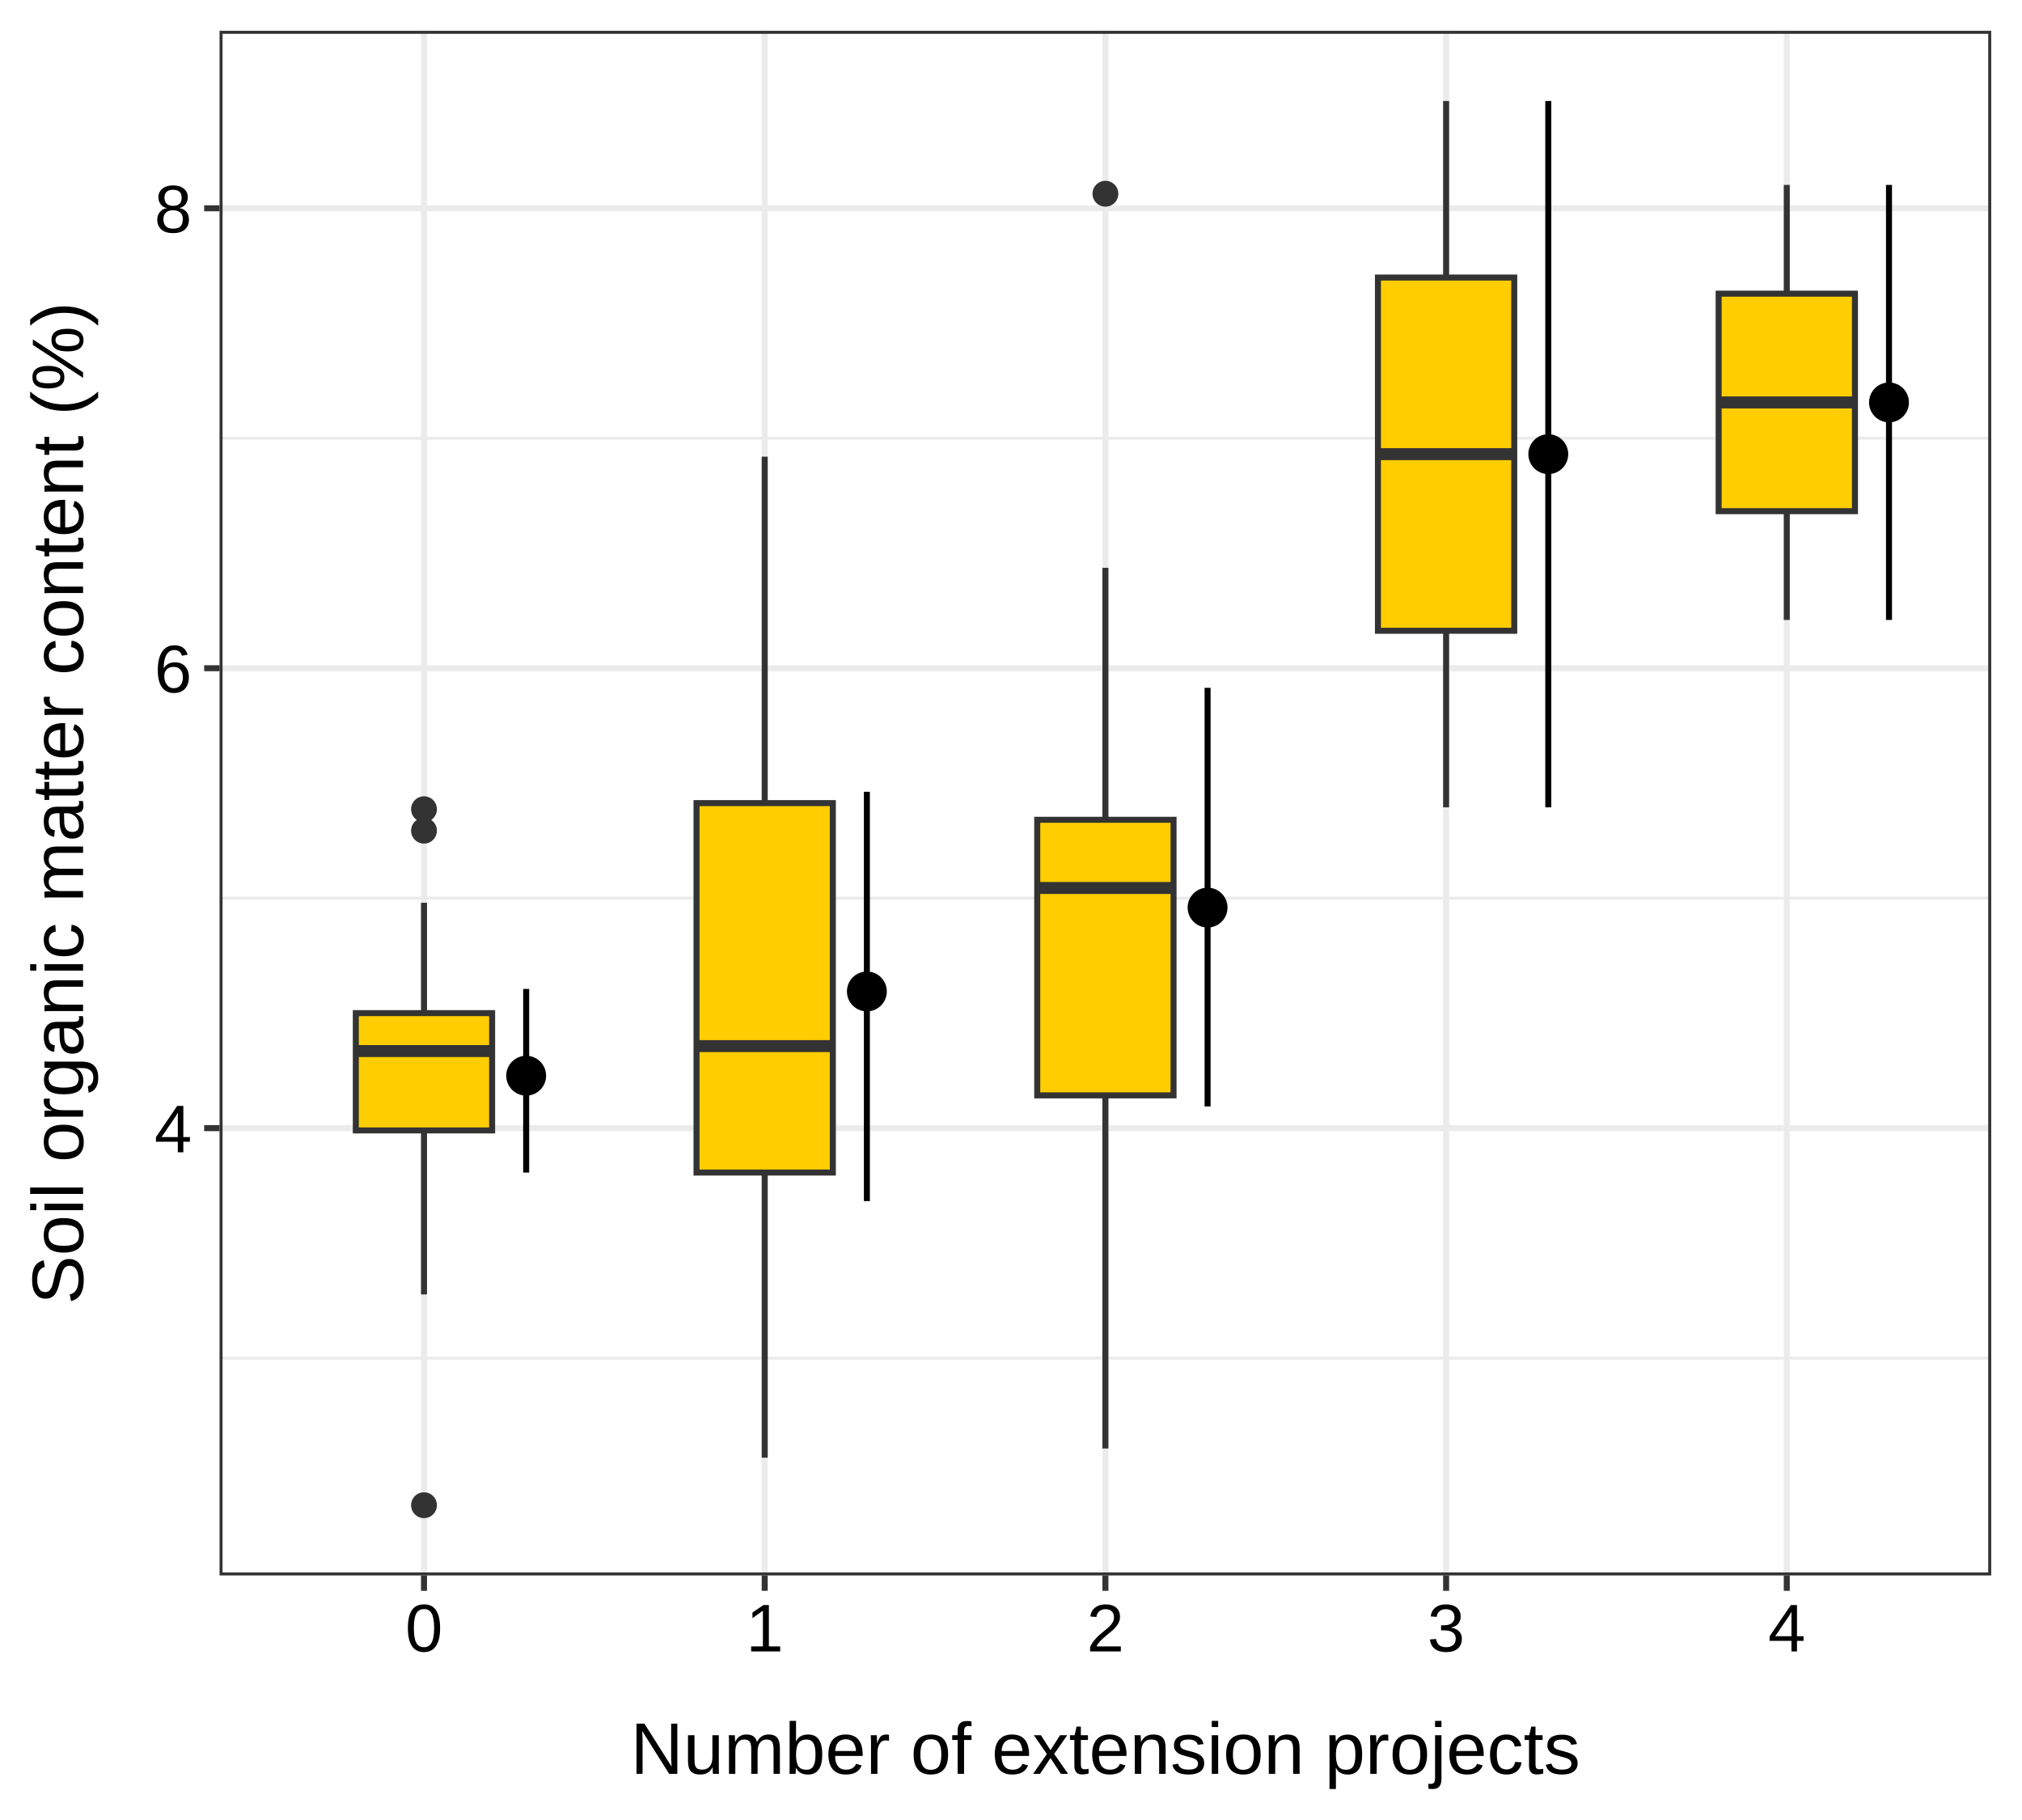
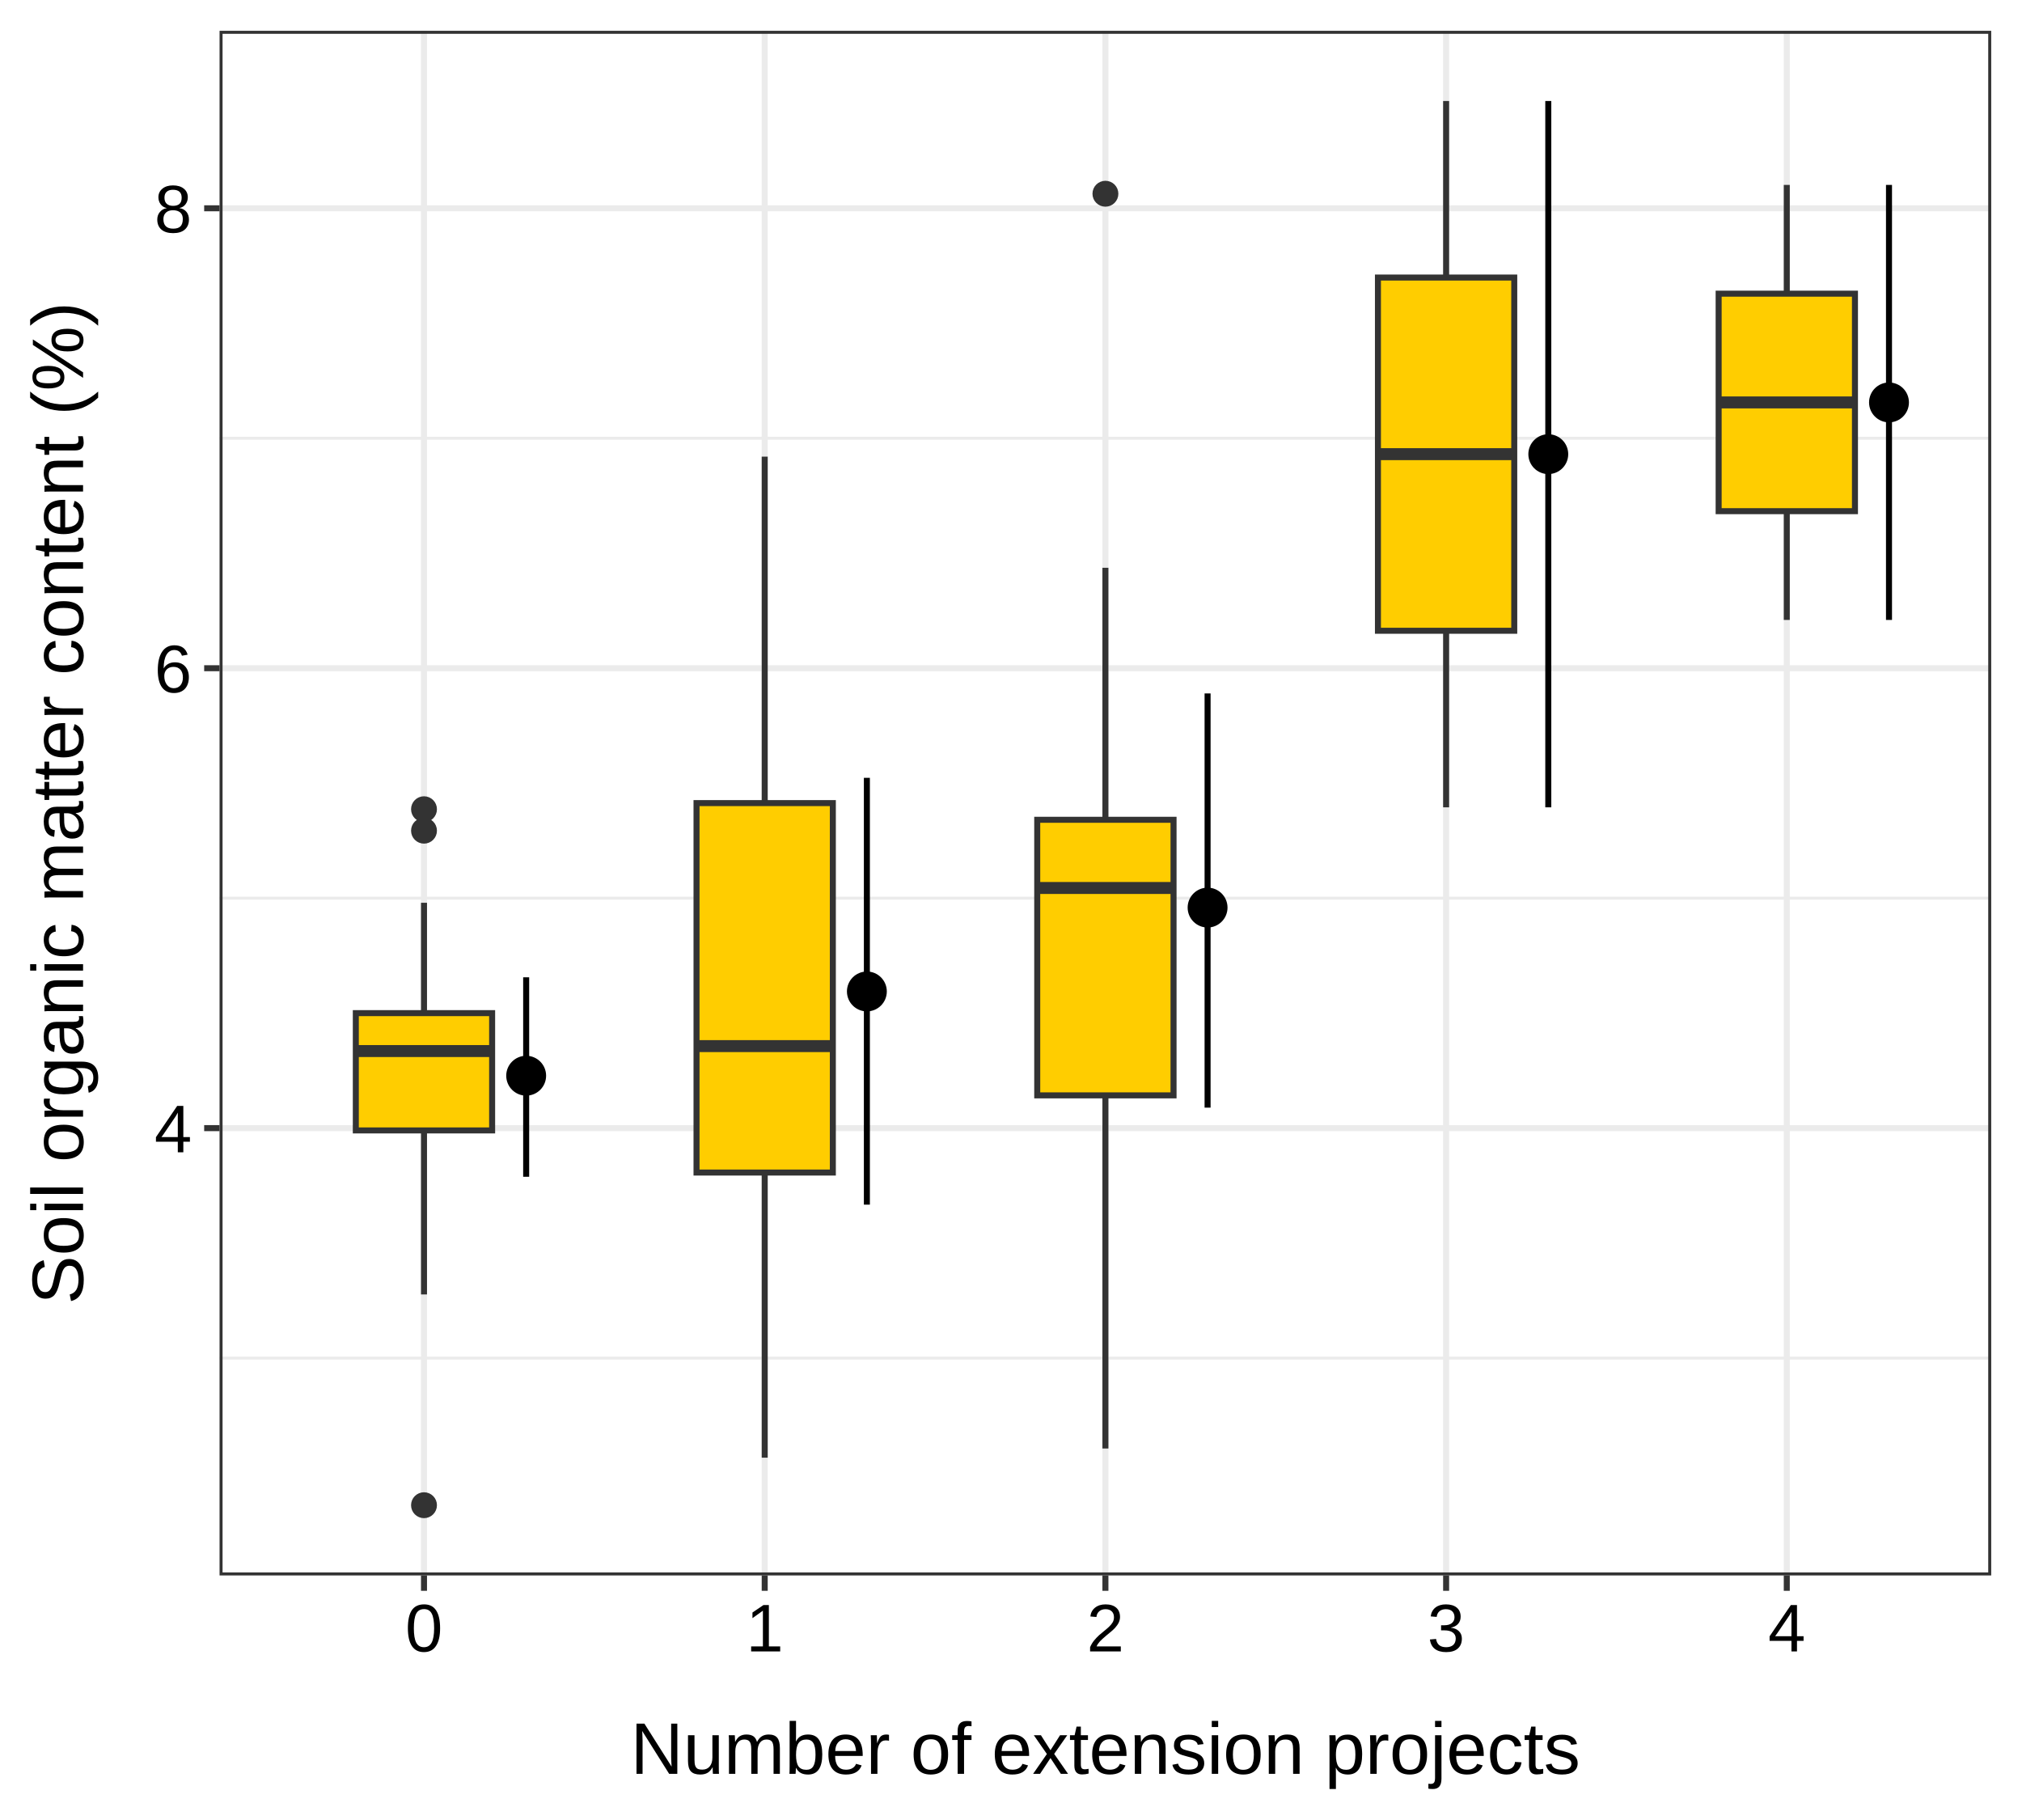
<svg xmlns="http://www.w3.org/2000/svg" width="360.00pt" height="324.00pt" viewBox="0 0 360.00 324.00">
  <g class="svglite">
    <defs>
      <style type="text/css">
    .svglite line, .svglite polyline, .svglite polygon, .svglite path, .svglite rect, .svglite circle {
      fill: none;
      stroke: #000000;
      stroke-linecap: round;
      stroke-linejoin: round;
      stroke-miterlimit: 10.00;
    }
    .svglite text {
      white-space: pre;
    }
    .svglite g.glyphgroup path {
      fill: inherit;
      stroke: none;
    }
  </style>
    </defs>
    <rect width="100%" height="100%" style="stroke: none; fill: #FFFFFF;" />
    <defs>
      <clipPath id="cpMC4wMHwzNjAuMDB8MC4wMHwzMjQuMDA=">
        <rect x="0.00" y="0.00" width="360.00" height="324.00" />
      </clipPath>
    </defs>
    <g clip-path="url(#cpMC4wMHwzNjAuMDB8MC4wMHwzMjQuMDA=)">
      <rect x="0.00" y="0.00" width="360.00" height="324.00" style="stroke-width: 1.07; stroke: #FFFFFF; fill: #FFFFFF;" />
    </g>
    <defs>
      <clipPath id="cpMzkuMDl8MzU0LjUyfDUuNDh8MjgwLjQ2">
        <rect x="39.09" y="5.48" width="315.43" height="274.98" />
      </clipPath>
    </defs>
    <g clip-path="url(#cpMzkuMDl8MzU0LjUyfDUuNDh8MjgwLjQ2)">
      <rect x="39.09" y="5.48" width="315.43" height="274.98" style="stroke-width: 1.07; stroke: none; fill: #FFFFFF;" />
      <polyline points="39.09,241.77 354.52,241.77 " style="stroke-width: 0.53; stroke: #EBEBEB; stroke-linecap: butt;" />
      <polyline points="39.09,159.89 354.52,159.89 " style="stroke-width: 0.53; stroke: #EBEBEB; stroke-linecap: butt;" />
      <polyline points="39.09,78.02 354.52,78.02 " style="stroke-width: 0.53; stroke: #EBEBEB; stroke-linecap: butt;" />
      <polyline points="39.09,200.83 354.52,200.83 " style="stroke-width: 1.07; stroke: #EBEBEB; stroke-linecap: butt;" />
      <polyline points="39.09,118.96 354.52,118.96 " style="stroke-width: 1.07; stroke: #EBEBEB; stroke-linecap: butt;" />
      <polyline points="39.09,37.08 354.52,37.08 " style="stroke-width: 1.07; stroke: #EBEBEB; stroke-linecap: butt;" />
      <polyline points="75.49,280.46 75.49,5.48 " style="stroke-width: 1.07; stroke: #EBEBEB; stroke-linecap: butt;" />
      <polyline points="136.15,280.46 136.15,5.48 " style="stroke-width: 1.07; stroke: #EBEBEB; stroke-linecap: butt;" />
      <polyline points="196.81,280.46 196.81,5.48 " style="stroke-width: 1.07; stroke: #EBEBEB; stroke-linecap: butt;" />
      <polyline points="257.47,280.46 257.47,5.48 " style="stroke-width: 1.07; stroke: #EBEBEB; stroke-linecap: butt;" />
      <polyline points="318.12,280.46 318.12,5.48 " style="stroke-width: 1.07; stroke: #EBEBEB; stroke-linecap: butt;" />
      <circle cx="75.49" cy="144.06" r="1.95" style="stroke-width: 0.71; stroke: #333333; fill: #333333;" />
      <circle cx="75.49" cy="147.88" r="1.95" style="stroke-width: 0.71; stroke: #333333; fill: #333333;" />
      <circle cx="75.49" cy="267.96" r="1.95" style="stroke-width: 0.71; stroke: #333333; fill: #333333;" />
      <line x1="75.49" y1="180.36" x2="75.49" y2="160.71" style="stroke-width: 1.07; stroke: #333333; stroke-linecap: butt;" />
      <line x1="75.49" y1="201.24" x2="75.49" y2="230.44" style="stroke-width: 1.07; stroke: #333333; stroke-linecap: butt;" />
      <polygon points="63.35,180.36 63.35,201.24 87.62,201.24 87.62,180.36 63.35,180.36 " style="stroke-width: 1.07; stroke: #333333; stroke-linecap: butt; stroke-linejoin: miter; fill: #FFCD00;" />
      <line x1="63.35" y1="187.11" x2="87.62" y2="187.11" style="stroke-width: 2.13; stroke: #333333; stroke-linecap: butt; stroke-linejoin: miter;" />
      <line x1="136.15" y1="142.97" x2="136.15" y2="81.29" style="stroke-width: 1.07; stroke: #333333; stroke-linecap: butt;" />
      <line x1="136.15" y1="208.74" x2="136.15" y2="259.50" style="stroke-width: 1.07; stroke: #333333; stroke-linecap: butt;" />
      <polygon points="124.01,142.97 124.01,208.74 148.28,208.74 148.28,142.97 124.01,142.97 " style="stroke-width: 1.07; stroke: #333333; stroke-linecap: butt; stroke-linejoin: miter; fill: #FFCD00;" />
      <line x1="124.01" y1="186.23" x2="148.28" y2="186.23" style="stroke-width: 2.13; stroke: #333333; stroke-linecap: butt; stroke-linejoin: miter;" />
      <circle cx="196.81" cy="34.49" r="1.95" style="stroke-width: 0.71; stroke: #333333; fill: #333333;" />
      <line x1="196.81" y1="145.94" x2="196.81" y2="101.08" style="stroke-width: 1.07; stroke: #333333; stroke-linecap: butt;" />
      <line x1="196.81" y1="195.00" x2="196.81" y2="257.87" style="stroke-width: 1.07; stroke: #333333; stroke-linecap: butt;" />
      <polygon points="184.67,145.94 184.67,195.00 208.94,195.00 208.94,145.94 184.67,145.94 " style="stroke-width: 1.07; stroke: #333333; stroke-linecap: butt; stroke-linejoin: miter; fill: #FFCD00;" />
      <line x1="184.67" y1="158.08" x2="208.94" y2="158.08" style="stroke-width: 2.13; stroke: #333333; stroke-linecap: butt; stroke-linejoin: miter;" />
      <line x1="257.47" y1="49.41" x2="257.47" y2="17.98" style="stroke-width: 1.07; stroke: #333333; stroke-linecap: butt;" />
      <line x1="257.47" y1="112.29" x2="257.47" y2="143.72" style="stroke-width: 1.07; stroke: #333333; stroke-linecap: butt;" />
      <polygon points="245.33,49.41 245.33,112.29 269.60,112.29 269.60,49.41 245.33,49.41 " style="stroke-width: 1.07; stroke: #333333; stroke-linecap: butt; stroke-linejoin: miter; fill: #FFCD00;" />
      <line x1="245.33" y1="80.85" x2="269.60" y2="80.85" style="stroke-width: 2.13; stroke: #333333; stroke-linecap: butt; stroke-linejoin: miter;" />
      <line x1="318.12" y1="52.28" x2="318.12" y2="32.92" style="stroke-width: 1.07; stroke: #333333; stroke-linecap: butt;" />
      <line x1="318.12" y1="91.00" x2="318.12" y2="110.36" style="stroke-width: 1.07; stroke: #333333; stroke-linecap: butt;" />
      <polygon points="305.99,52.28 305.99,91.00 330.26,91.00 330.26,52.28 305.99,52.28 " style="stroke-width: 1.07; stroke: #333333; stroke-linecap: butt; stroke-linejoin: miter; fill: #FFCD00;" />
      <line x1="305.99" y1="71.64" x2="330.26" y2="71.64" style="stroke-width: 2.13; stroke: #333333; stroke-linecap: butt; stroke-linejoin: miter;" />
-       <line x1="93.68" y1="208.74" x2="93.68" y2="176.05" style="stroke-width: 1.07; stroke-linecap: butt;" />
-       <line x1="154.34" y1="213.82" x2="154.34" y2="140.96" style="stroke-width: 1.07; stroke-linecap: butt;" />
-       <line x1="215.00" y1="196.97" x2="215.00" y2="122.45" style="stroke-width: 1.07; stroke-linecap: butt;" />
+       <line x1="93.68" y1="209.49" x2="93.68" y2="173.98" style="stroke-width: 1.07; stroke-linecap: butt;" />
+       <line x1="154.34" y1="214.45" x2="154.34" y2="138.47" style="stroke-width: 1.07; stroke-linecap: butt;" />
+       <line x1="215.00" y1="197.18" x2="215.00" y2="123.45" style="stroke-width: 1.07; stroke-linecap: butt;" />
      <line x1="275.66" y1="143.72" x2="275.66" y2="17.98" style="stroke-width: 1.07; stroke-linecap: butt;" />
      <line x1="336.32" y1="110.36" x2="336.32" y2="32.92" style="stroke-width: 1.07; stroke-linecap: butt;" />
      <circle cx="93.68" cy="191.50" r="2.84" style="stroke-width: 1.42; fill: #000000;" />
      <circle cx="154.34" cy="176.50" r="2.84" style="stroke-width: 1.42; fill: #000000;" />
      <circle cx="215.00" cy="161.57" r="2.84" style="stroke-width: 1.42; fill: #000000;" />
      <circle cx="275.66" cy="80.85" r="2.84" style="stroke-width: 1.42; fill: #000000;" />
      <circle cx="336.32" cy="71.64" r="2.84" style="stroke-width: 1.42; fill: #000000;" />
      <rect x="39.09" y="5.48" width="315.43" height="274.98" style="stroke-width: 1.07; stroke: #333333;" />
    </g>
    <g clip-path="url(#cpMC4wMHwzNjAuMDB8MC4wMHwzMjQuMDA=)">
      <text x="34.16" y="205.13" text-anchor="end" style="font-size: 12.00px; font-family: &quot;Arial&quot;;" textLength="6.67px" lengthAdjust="spacingAndGlyphs">4</text>
      <text x="34.16" y="123.25" text-anchor="end" style="font-size: 12.00px; font-family: &quot;Arial&quot;;" textLength="6.67px" lengthAdjust="spacingAndGlyphs">6</text>
      <text x="34.16" y="41.38" text-anchor="end" style="font-size: 12.00px; font-family: &quot;Arial&quot;;" textLength="6.67px" lengthAdjust="spacingAndGlyphs">8</text>
      <polyline points="36.35,200.83 39.09,200.83 " style="stroke-width: 1.07; stroke: #333333; stroke-linecap: butt;" />
      <polyline points="36.35,118.96 39.09,118.96 " style="stroke-width: 1.07; stroke: #333333; stroke-linecap: butt;" />
      <polyline points="36.35,37.08 39.09,37.08 " style="stroke-width: 1.07; stroke: #333333; stroke-linecap: butt;" />
      <polyline points="75.49,283.20 75.49,280.46 " style="stroke-width: 1.07; stroke: #333333; stroke-linecap: butt;" />
      <polyline points="136.15,283.20 136.15,280.46 " style="stroke-width: 1.07; stroke: #333333; stroke-linecap: butt;" />
      <polyline points="196.81,283.20 196.81,280.46 " style="stroke-width: 1.07; stroke: #333333; stroke-linecap: butt;" />
      <polyline points="257.47,283.20 257.47,280.46 " style="stroke-width: 1.07; stroke: #333333; stroke-linecap: butt;" />
      <polyline points="318.12,283.20 318.12,280.46 " style="stroke-width: 1.07; stroke: #333333; stroke-linecap: butt;" />
      <text x="75.49" y="293.99" text-anchor="middle" style="font-size: 12.00px; font-family: &quot;Arial&quot;;" textLength="6.67px" lengthAdjust="spacingAndGlyphs">0</text>
      <text x="136.15" y="293.99" text-anchor="middle" style="font-size: 12.00px; font-family: &quot;Arial&quot;;" textLength="6.67px" lengthAdjust="spacingAndGlyphs">1</text>
      <text x="196.81" y="293.99" text-anchor="middle" style="font-size: 12.00px; font-family: &quot;Arial&quot;;" textLength="6.67px" lengthAdjust="spacingAndGlyphs">2</text>
      <text x="257.47" y="293.99" text-anchor="middle" style="font-size: 12.00px; font-family: &quot;Arial&quot;;" textLength="6.67px" lengthAdjust="spacingAndGlyphs">3</text>
      <text x="318.12" y="293.99" text-anchor="middle" style="font-size: 12.00px; font-family: &quot;Arial&quot;;" textLength="6.67px" lengthAdjust="spacingAndGlyphs">4</text>
      <text x="196.81" y="315.78" text-anchor="middle" style="font-size: 13.00px; font-family: &quot;Arial&quot;;" textLength="169.12px" lengthAdjust="spacingAndGlyphs">Number of extension projects</text>
      <text transform="translate(14.79,142.97) rotate(-90)" text-anchor="middle" style="font-size: 13.00px; font-family: &quot;Arial&quot;;" textLength="178.50px" lengthAdjust="spacingAndGlyphs">Soil organic matter content (%)</text>
    </g>
  </g>
</svg>
